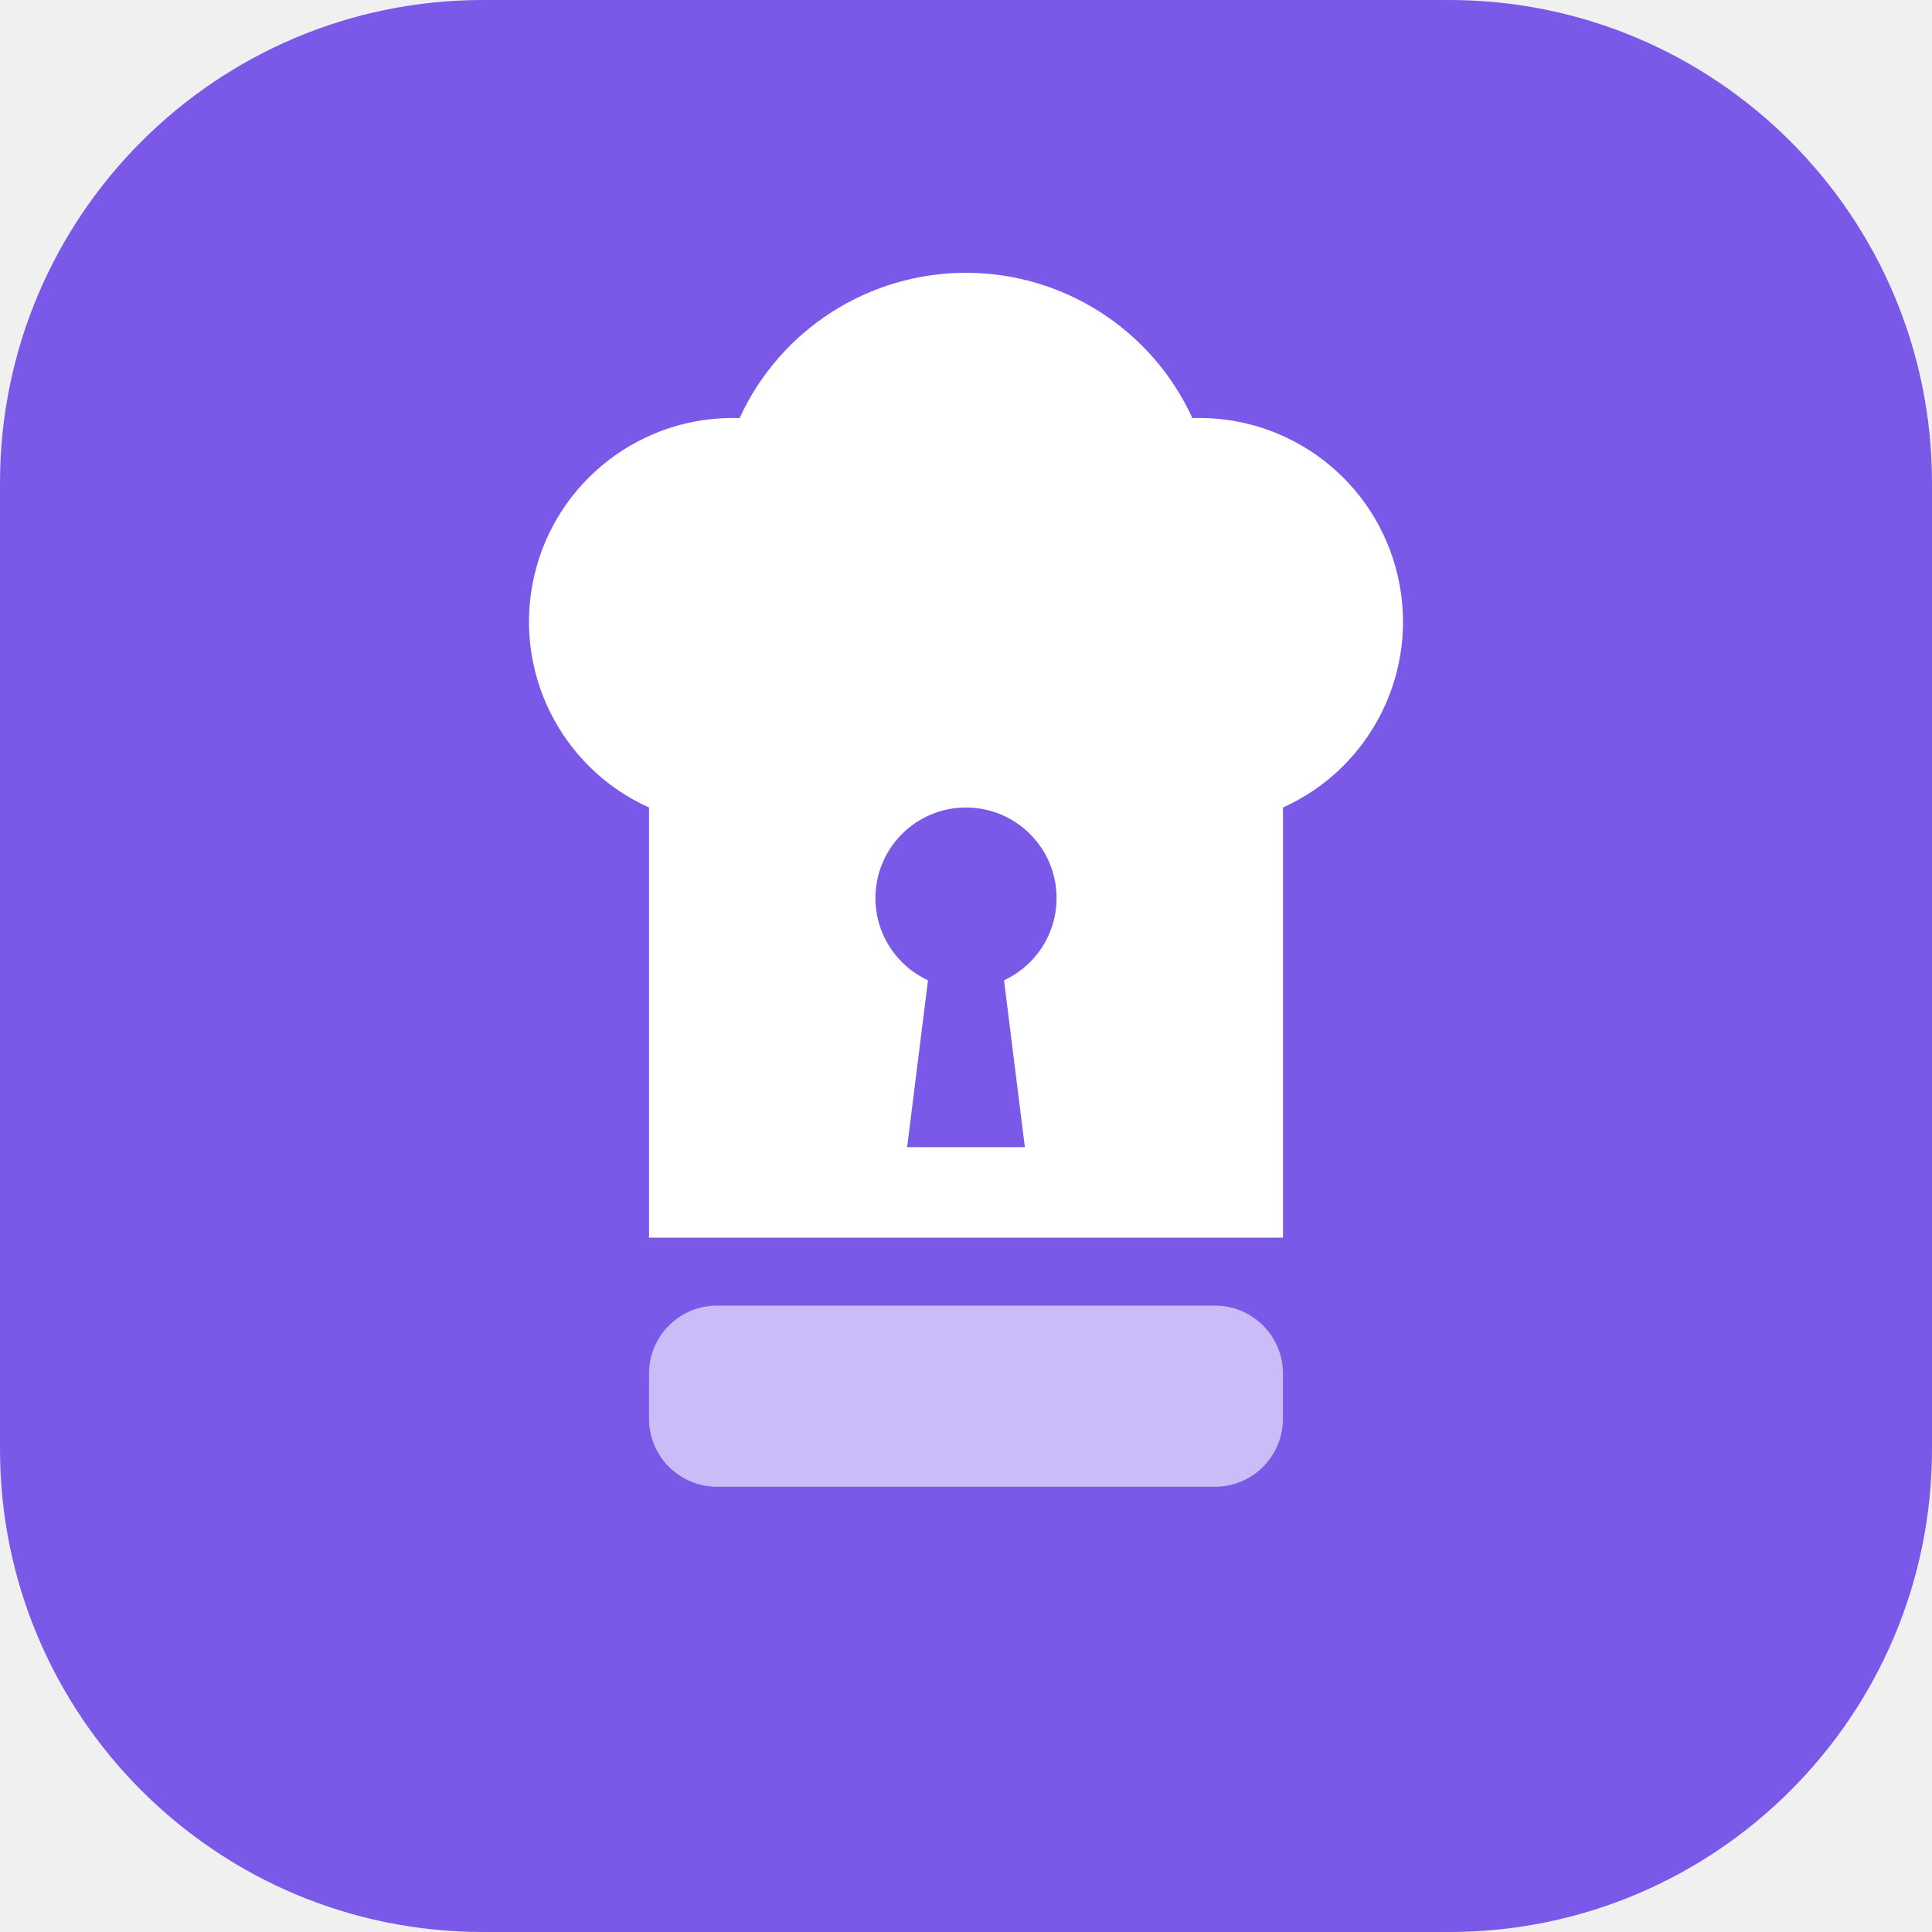
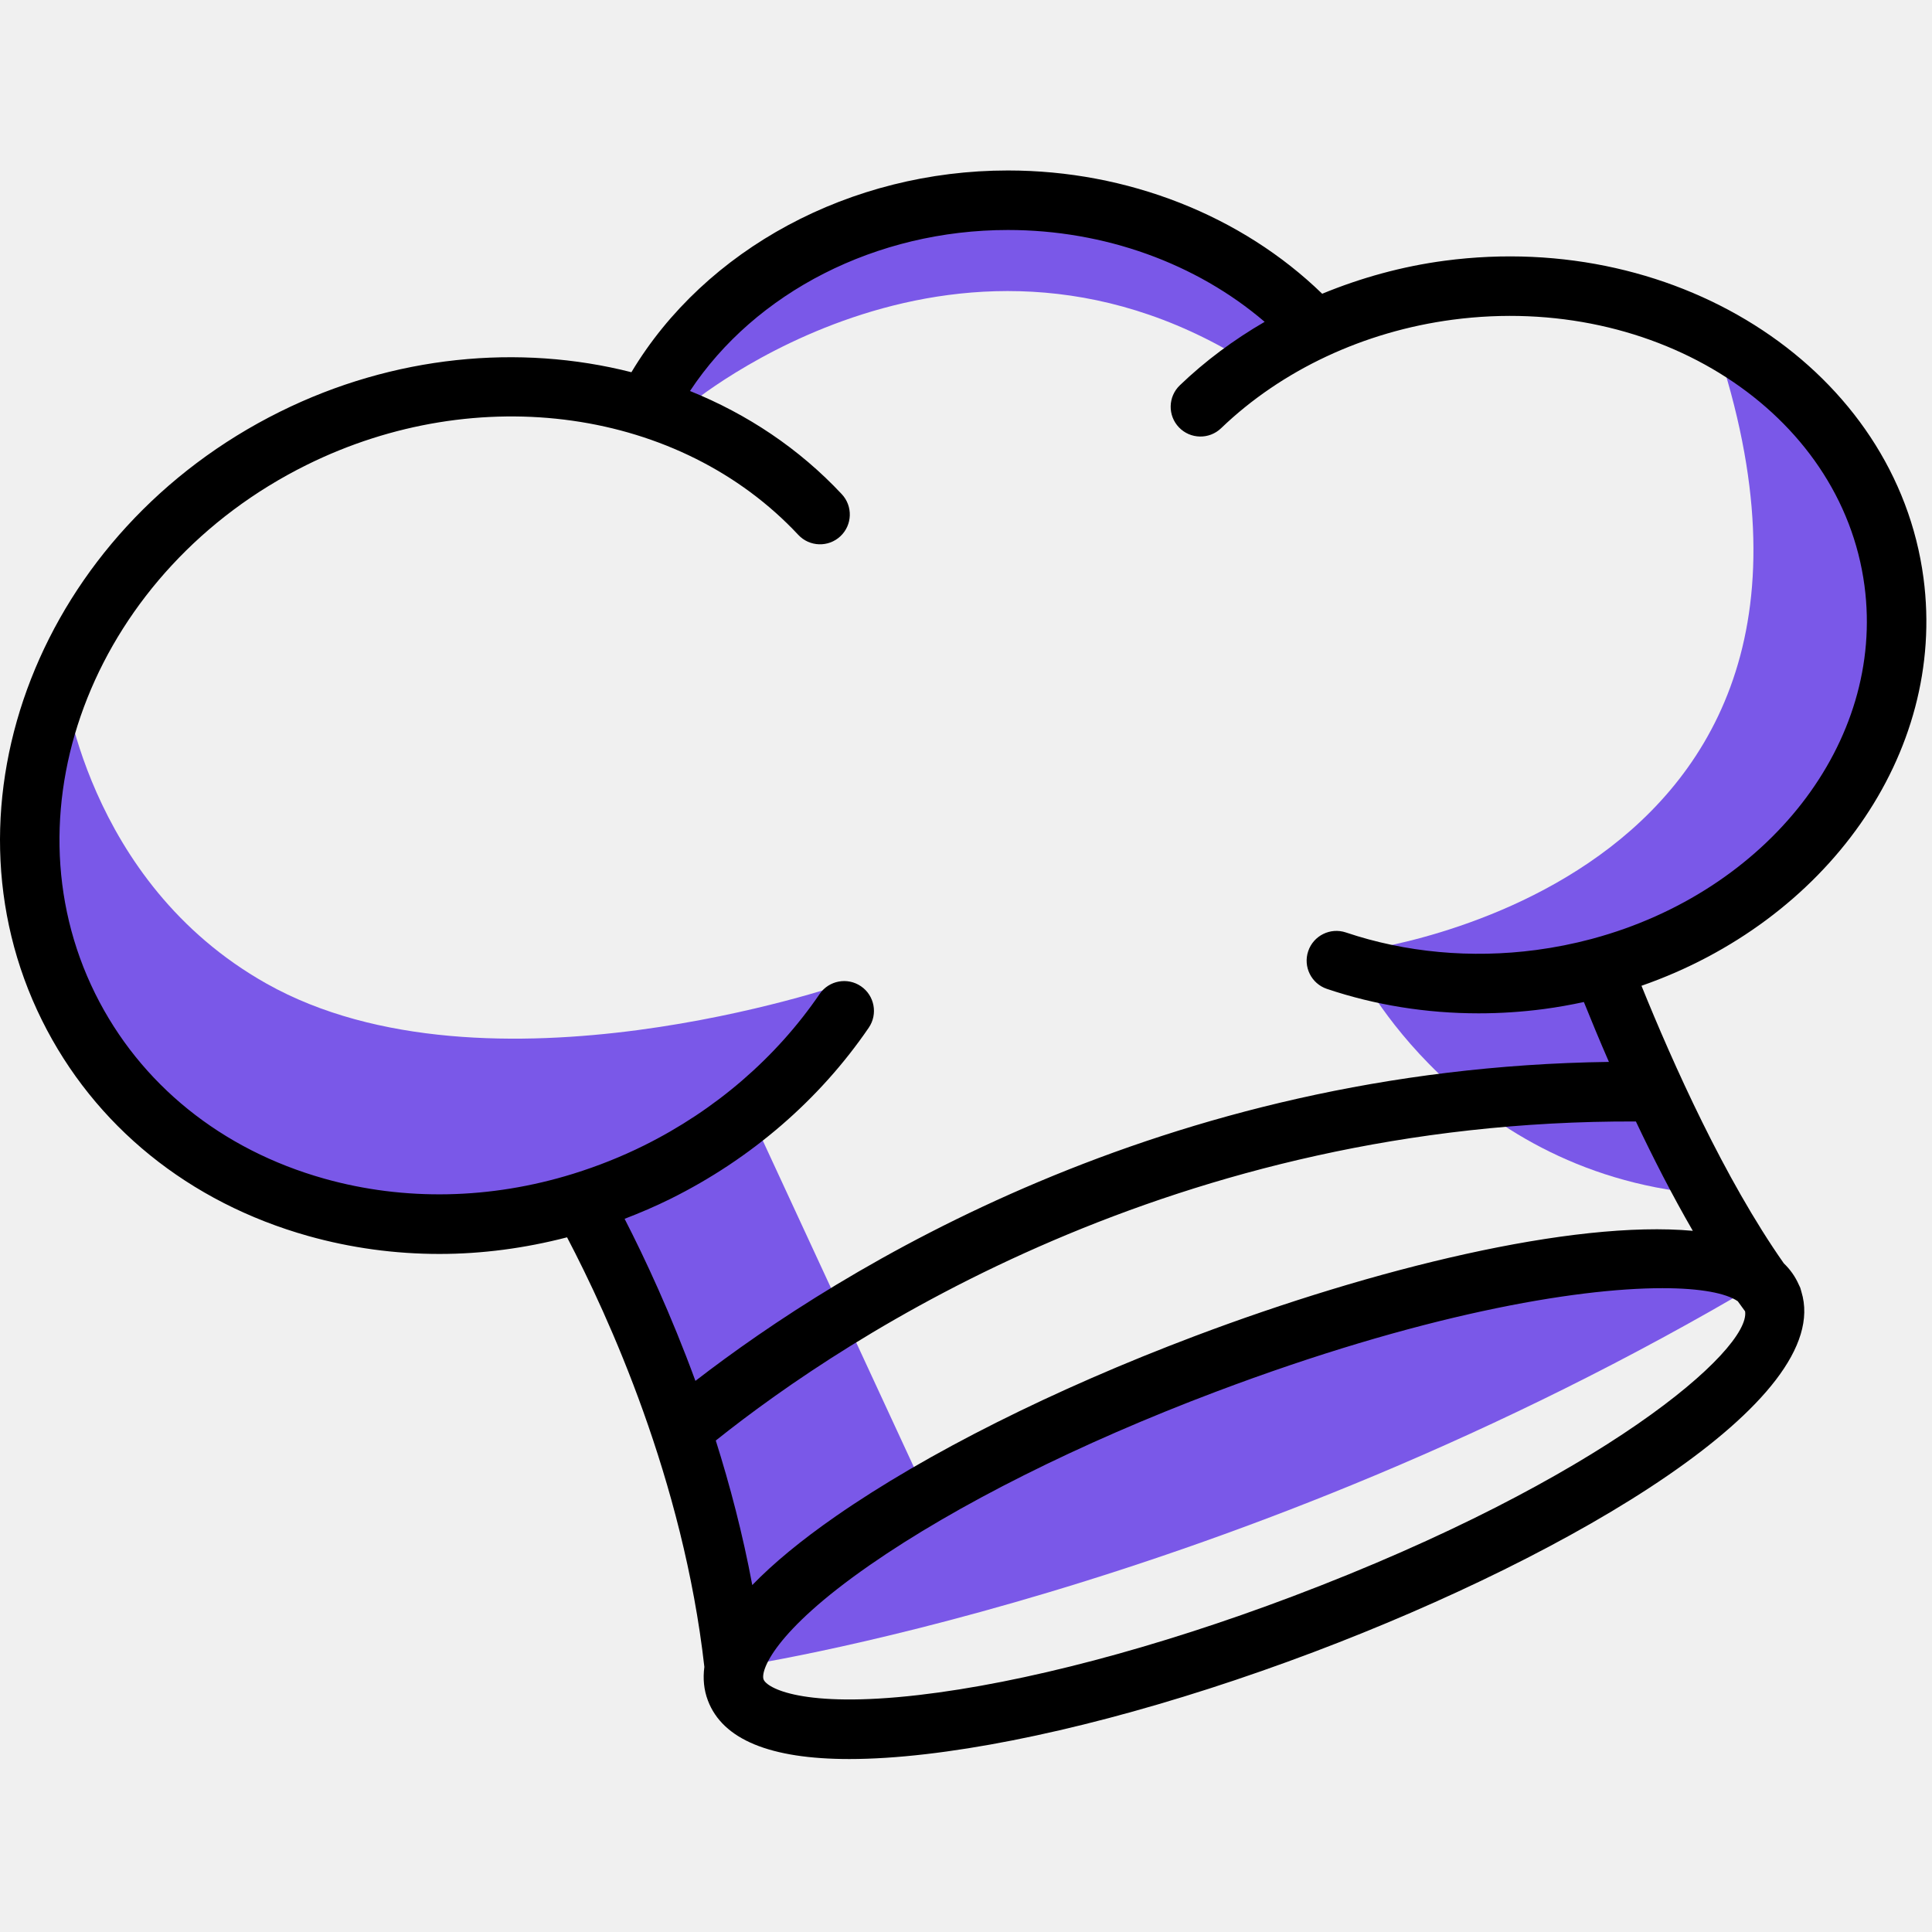
- <svg xmlns="http://www.w3.org/2000/svg" viewBox="0 0 64 64">
-   <rect width="64" height="64" rx="16" fill="#7a58e8" />
-   <g transform="translate(8 8) scale(1.5)">
-     <path d="M9 12.5a4.5 4.5 0 0 1 2-8.6 5.5 5.5 0 0 1 10 0 4.5 4.5 0 0 1 2 8.6V22H9v-9.5Z" fill="#fff" />
-     <rect x="9" y="23.5" width="14" height="4" rx="1.5" fill="#fff" opacity=".6" />
-     <circle cx="16" cy="14.5" r="2" fill="#7a58e8" />
-     <path d="M15.2 16h1.6l.5 4h-2.6l.5-4Z" fill="#7a58e8" />
-   </g>
+ <svg xmlns="http://www.w3.org/2000/svg" viewBox="0 -28.5 323 323">
+   <style>.o{fill:#000}@media (prefers-color-scheme:dark){.o{fill:#fff}}</style>
+   <path d="M10.561 84.946C10.561 84.946 14.174 118.86 44.558 135.945C81.386 156.653 141.134 135.945 141.134 135.945L126.902 160.848L154.878 221.297L124.703 245.716L97.301 176.141C97.301 176.141 28.027 188.773 8.617 133.142C-6.796 88.956 10.561 84.946 10.561 84.946Z" fill="#7A58E8" />
+   <path d="M115.024 39.344C115.024 39.344 161.002 0.546 210.533 33.3L218.241 22.245C218.241 22.245 178.19 -4.548 147.56 7.988C112.218 22.455 115.024 39.344 115.024 39.344Z" fill="#7A58E8" />
+   <path d="M226.768 130.55C226.768 130.55 320.367 119.568 285.278 24.39C285.278 24.39 317.124 43.864 317.085 81.715C317.048 119.568 260.007 139.541 226.768 130.55Z" fill="#7A58E8" />
+   <path d="M226.768 133.142C226.768 133.142 244.014 168.398 286.296 171.238L268.908 132.838C268.908 132.838 250.046 137.485 226.768 133.142Z" fill="#7A58E8" />
+   <path d="M122.782 250.23C122.782 250.23 205.901 238.254 294.345 185.852C294.345 185.852 200.121 173.769 122.782 250.23Z" fill="#7A58E8" />
+   <path class="o" d="M298.225 182.709C288.333 168.623 279.699 149.326 274.43 136.307C305.177 125.59 325.488 97.665 321.579 68.138C317.009 33.645 281.096 9.853 241.542 15.087C234.42 16.029 227.534 17.939 221.049 20.61C207.551 7.508 188.474 0 168.518 0C142.138 0 117.903 13.124 105.563 33.729C86.818 28.96 65.797 30.913 46.808 40.333C6.869 60.142 -10.984 105.778 7.009 142.06C15.77 159.722 31.586 172.537 51.545 178.141C58.691 180.146 66.059 181.14 73.467 181.14C80.6 181.14 87.766 180.185 94.804 178.361C101.695 191.502 114.231 218.93 117.758 250.183C117.499 252.142 117.673 254.017 118.348 255.799C120.809 262.311 128.743 265.583 141.996 265.583C145.813 265.583 150.072 265.312 154.767 264.768C173.081 262.646 196.119 256.582 219.637 247.696C263.091 231.277 306.742 205.561 301.165 187.456C301.141 187.343 301.104 187.233 301.07 187.12C301.033 187.013 301.018 186.902 300.977 186.797V186.795C300.95 186.721 300.906 186.655 300.876 186.582C300.832 186.476 300.783 186.376 300.729 186.273C300.137 184.929 299.3 183.74 298.225 182.709ZM143.94 136.388C141.673 134.838 138.574 135.418 137.024 137.69C129.754 148.334 119.599 157.091 107.656 163.015C103.832 164.912 99.91 166.462 95.932 167.703C95.861 167.722 95.793 167.744 95.722 167.769C82.025 171.996 67.665 172.327 54.233 168.555C37.021 163.722 23.415 152.741 15.924 137.636C0.37 106.27 16.206 66.62 51.229 49.249C79.917 35.023 113.734 39.819 133.462 60.921C135.338 62.928 138.488 63.036 140.498 61.156C142.505 59.278 142.611 56.13 140.733 54.12C133.614 46.505 124.929 40.725 115.357 36.869C126.26 20.367 146.481 9.951 168.518 9.951C184.611 9.951 199.989 15.511 211.431 25.305C206.261 28.304 201.478 31.853 197.247 35.919C195.265 37.824 195.203 40.975 197.108 42.955C199.012 44.935 202.161 44.999 204.146 43.095C214.276 33.359 228.021 26.916 242.851 24.95C276.976 20.436 307.865 40.39 311.714 69.44C315.192 95.707 295.388 120.547 266.34 128.41C266.247 128.439 266.151 128.451 266.061 128.488C263.069 129.284 259.98 129.903 256.81 130.324C245.965 131.761 234.969 130.748 225.018 127.394C222.415 126.518 219.59 127.915 218.712 130.52C217.833 133.125 219.233 135.947 221.838 136.826C229.874 139.536 238.489 140.914 247.206 140.914C250.837 140.914 254.487 140.674 258.119 140.195C260.386 139.893 262.612 139.494 264.8 139.022C266.014 142.045 267.414 145.423 268.986 149.034C194.271 150.048 140.513 183.637 116.263 202.361C112.145 191.137 107.771 181.784 104.424 175.267C107.007 174.271 109.57 173.181 112.084 171.933C125.55 165.252 137.022 155.353 145.25 143.303C146.794 141.034 146.209 137.937 143.94 136.388ZM119.668 212.335C141.92 194.572 196.547 158.701 273.495 158.993C276.357 165.037 279.557 171.306 283.011 177.274C262.896 175.446 229.781 183.531 199.688 194.9C176.17 203.786 154.88 214.472 139.737 224.988C133.935 229.02 129.293 232.856 125.768 236.496C124.177 227.968 122.04 219.848 119.668 212.335ZM216.117 238.384C193.34 246.988 171.144 252.847 153.619 254.878C134.084 257.14 128.185 253.674 127.658 252.276C127.132 250.883 129.262 244.376 145.414 233.16C159.903 223.096 180.427 212.812 203.203 204.207C237.311 191.321 263.216 186.863 277.951 186.863C284.318 186.863 288.573 187.703 290.529 189.047C290.935 189.617 291.344 190.18 291.753 190.733C292.722 197.118 267.987 218.788 216.117 238.384Z" />
</svg>
